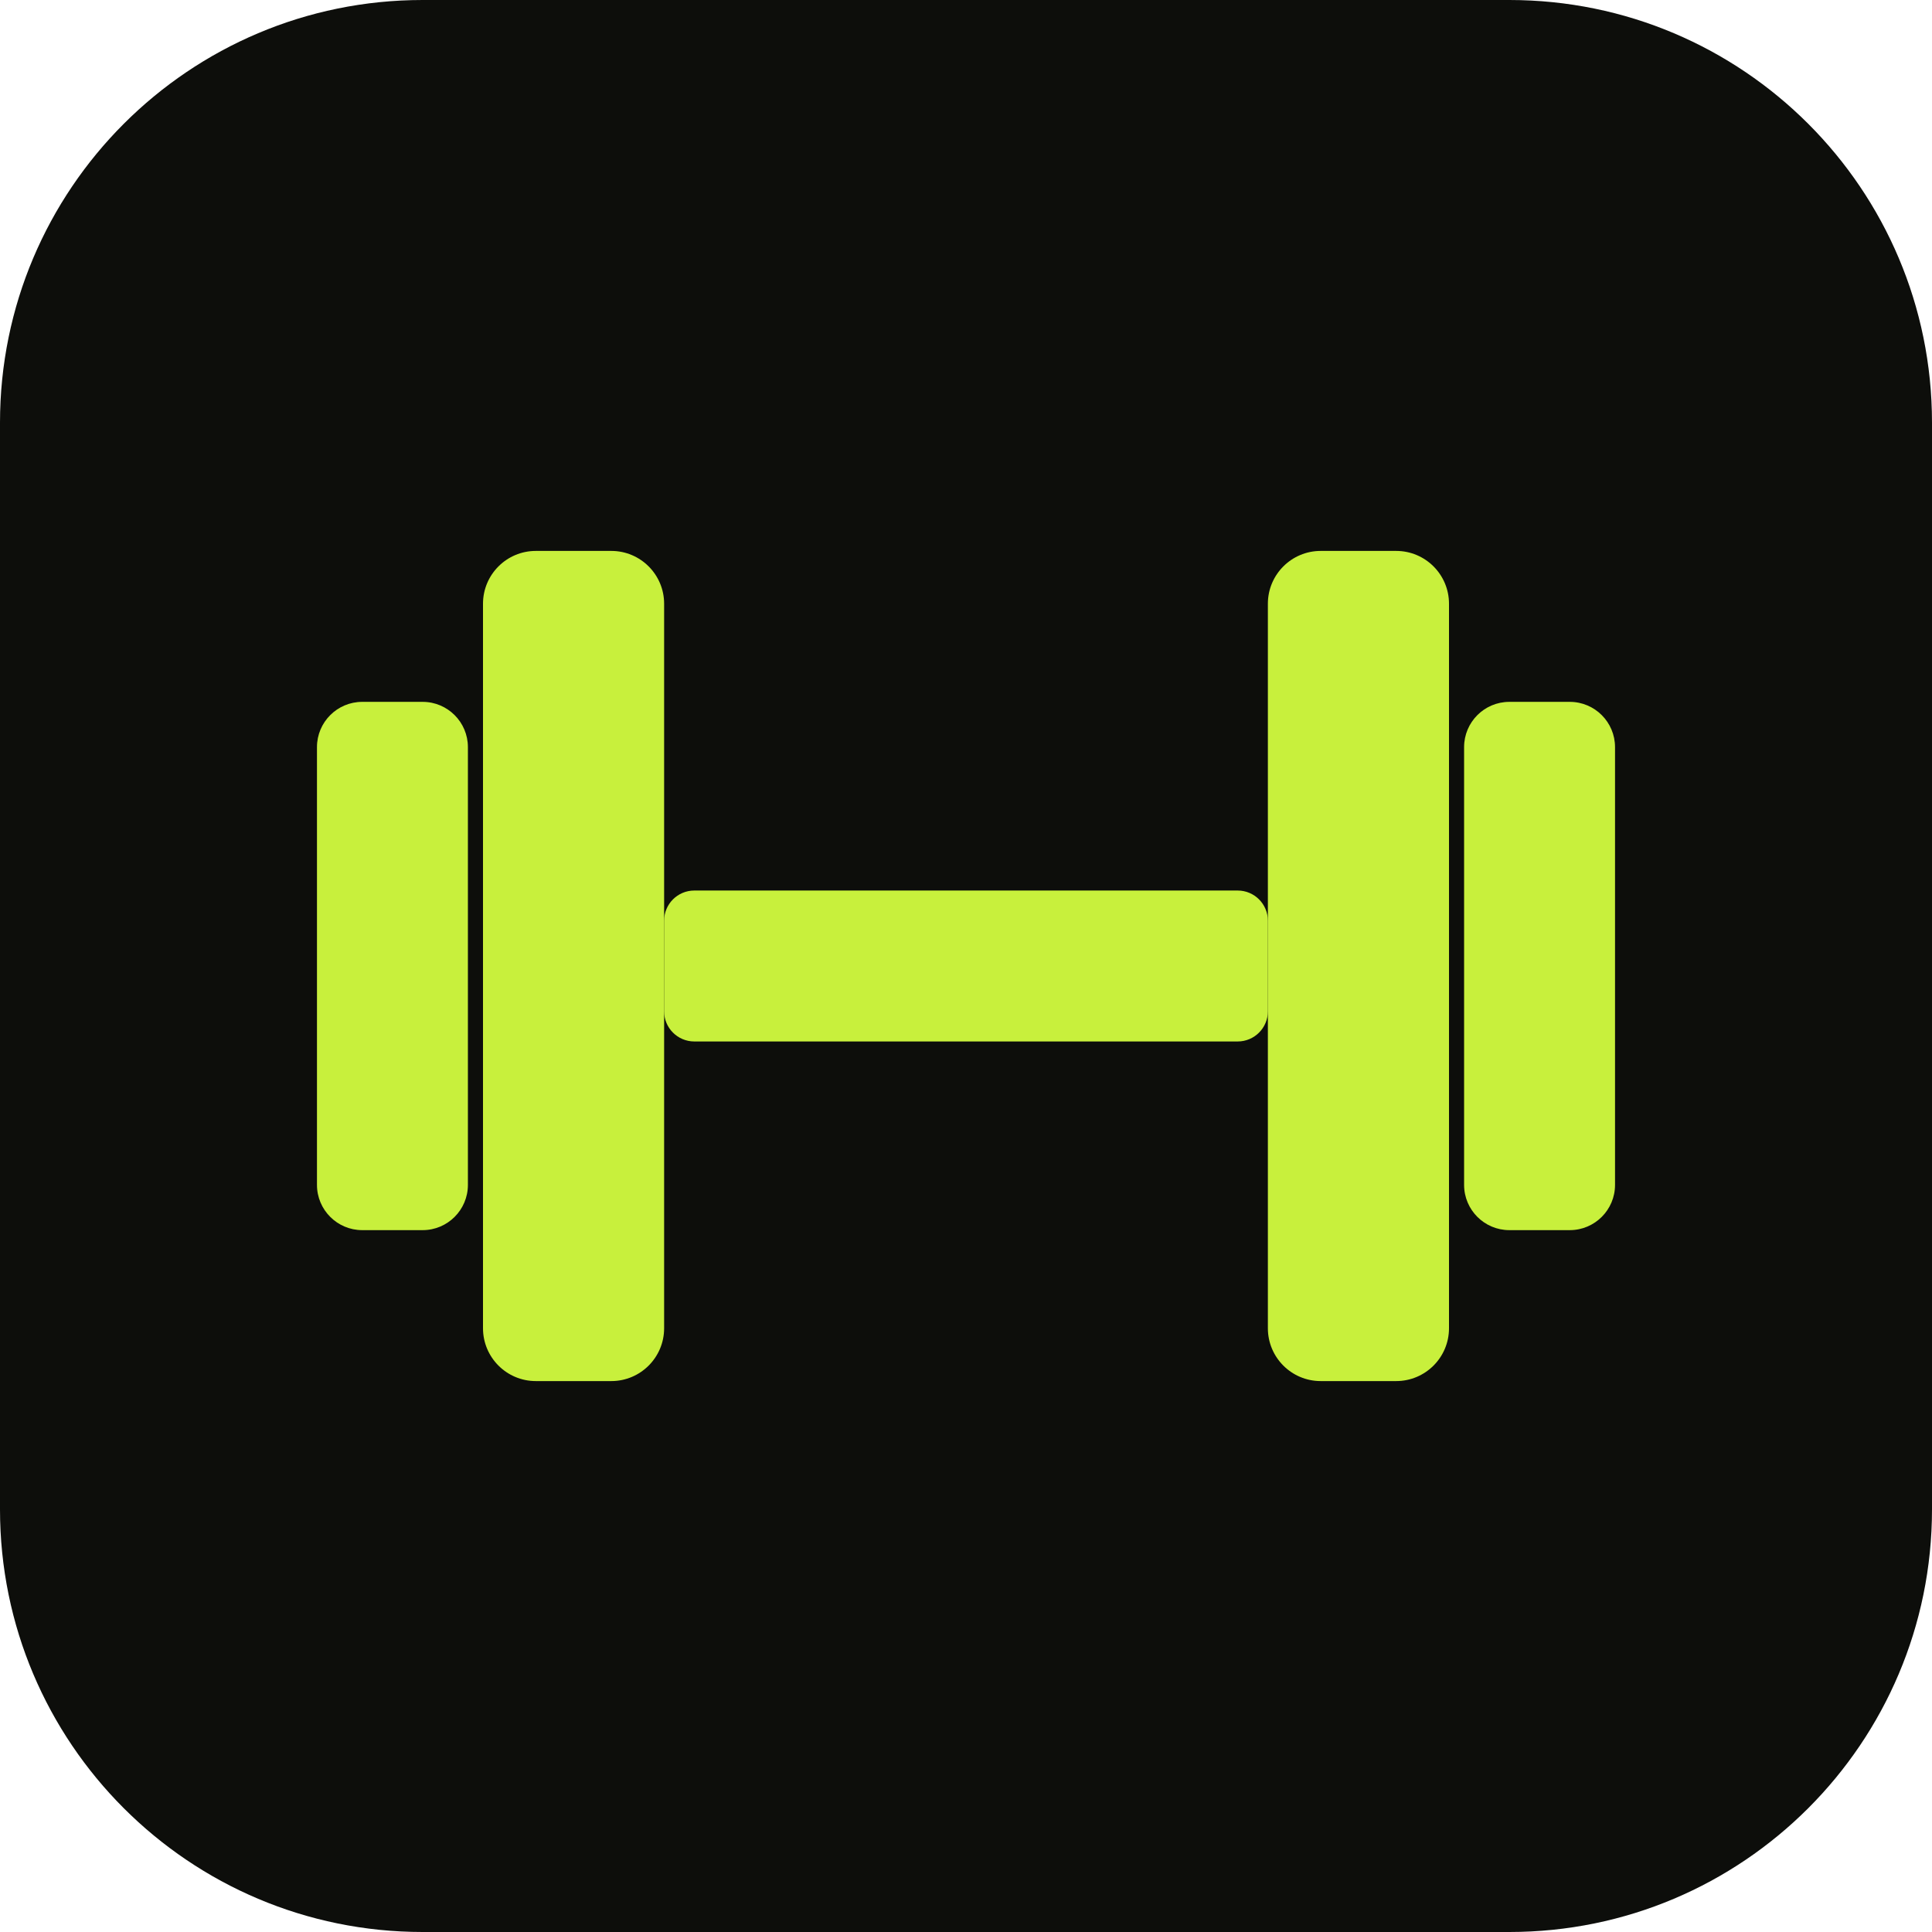
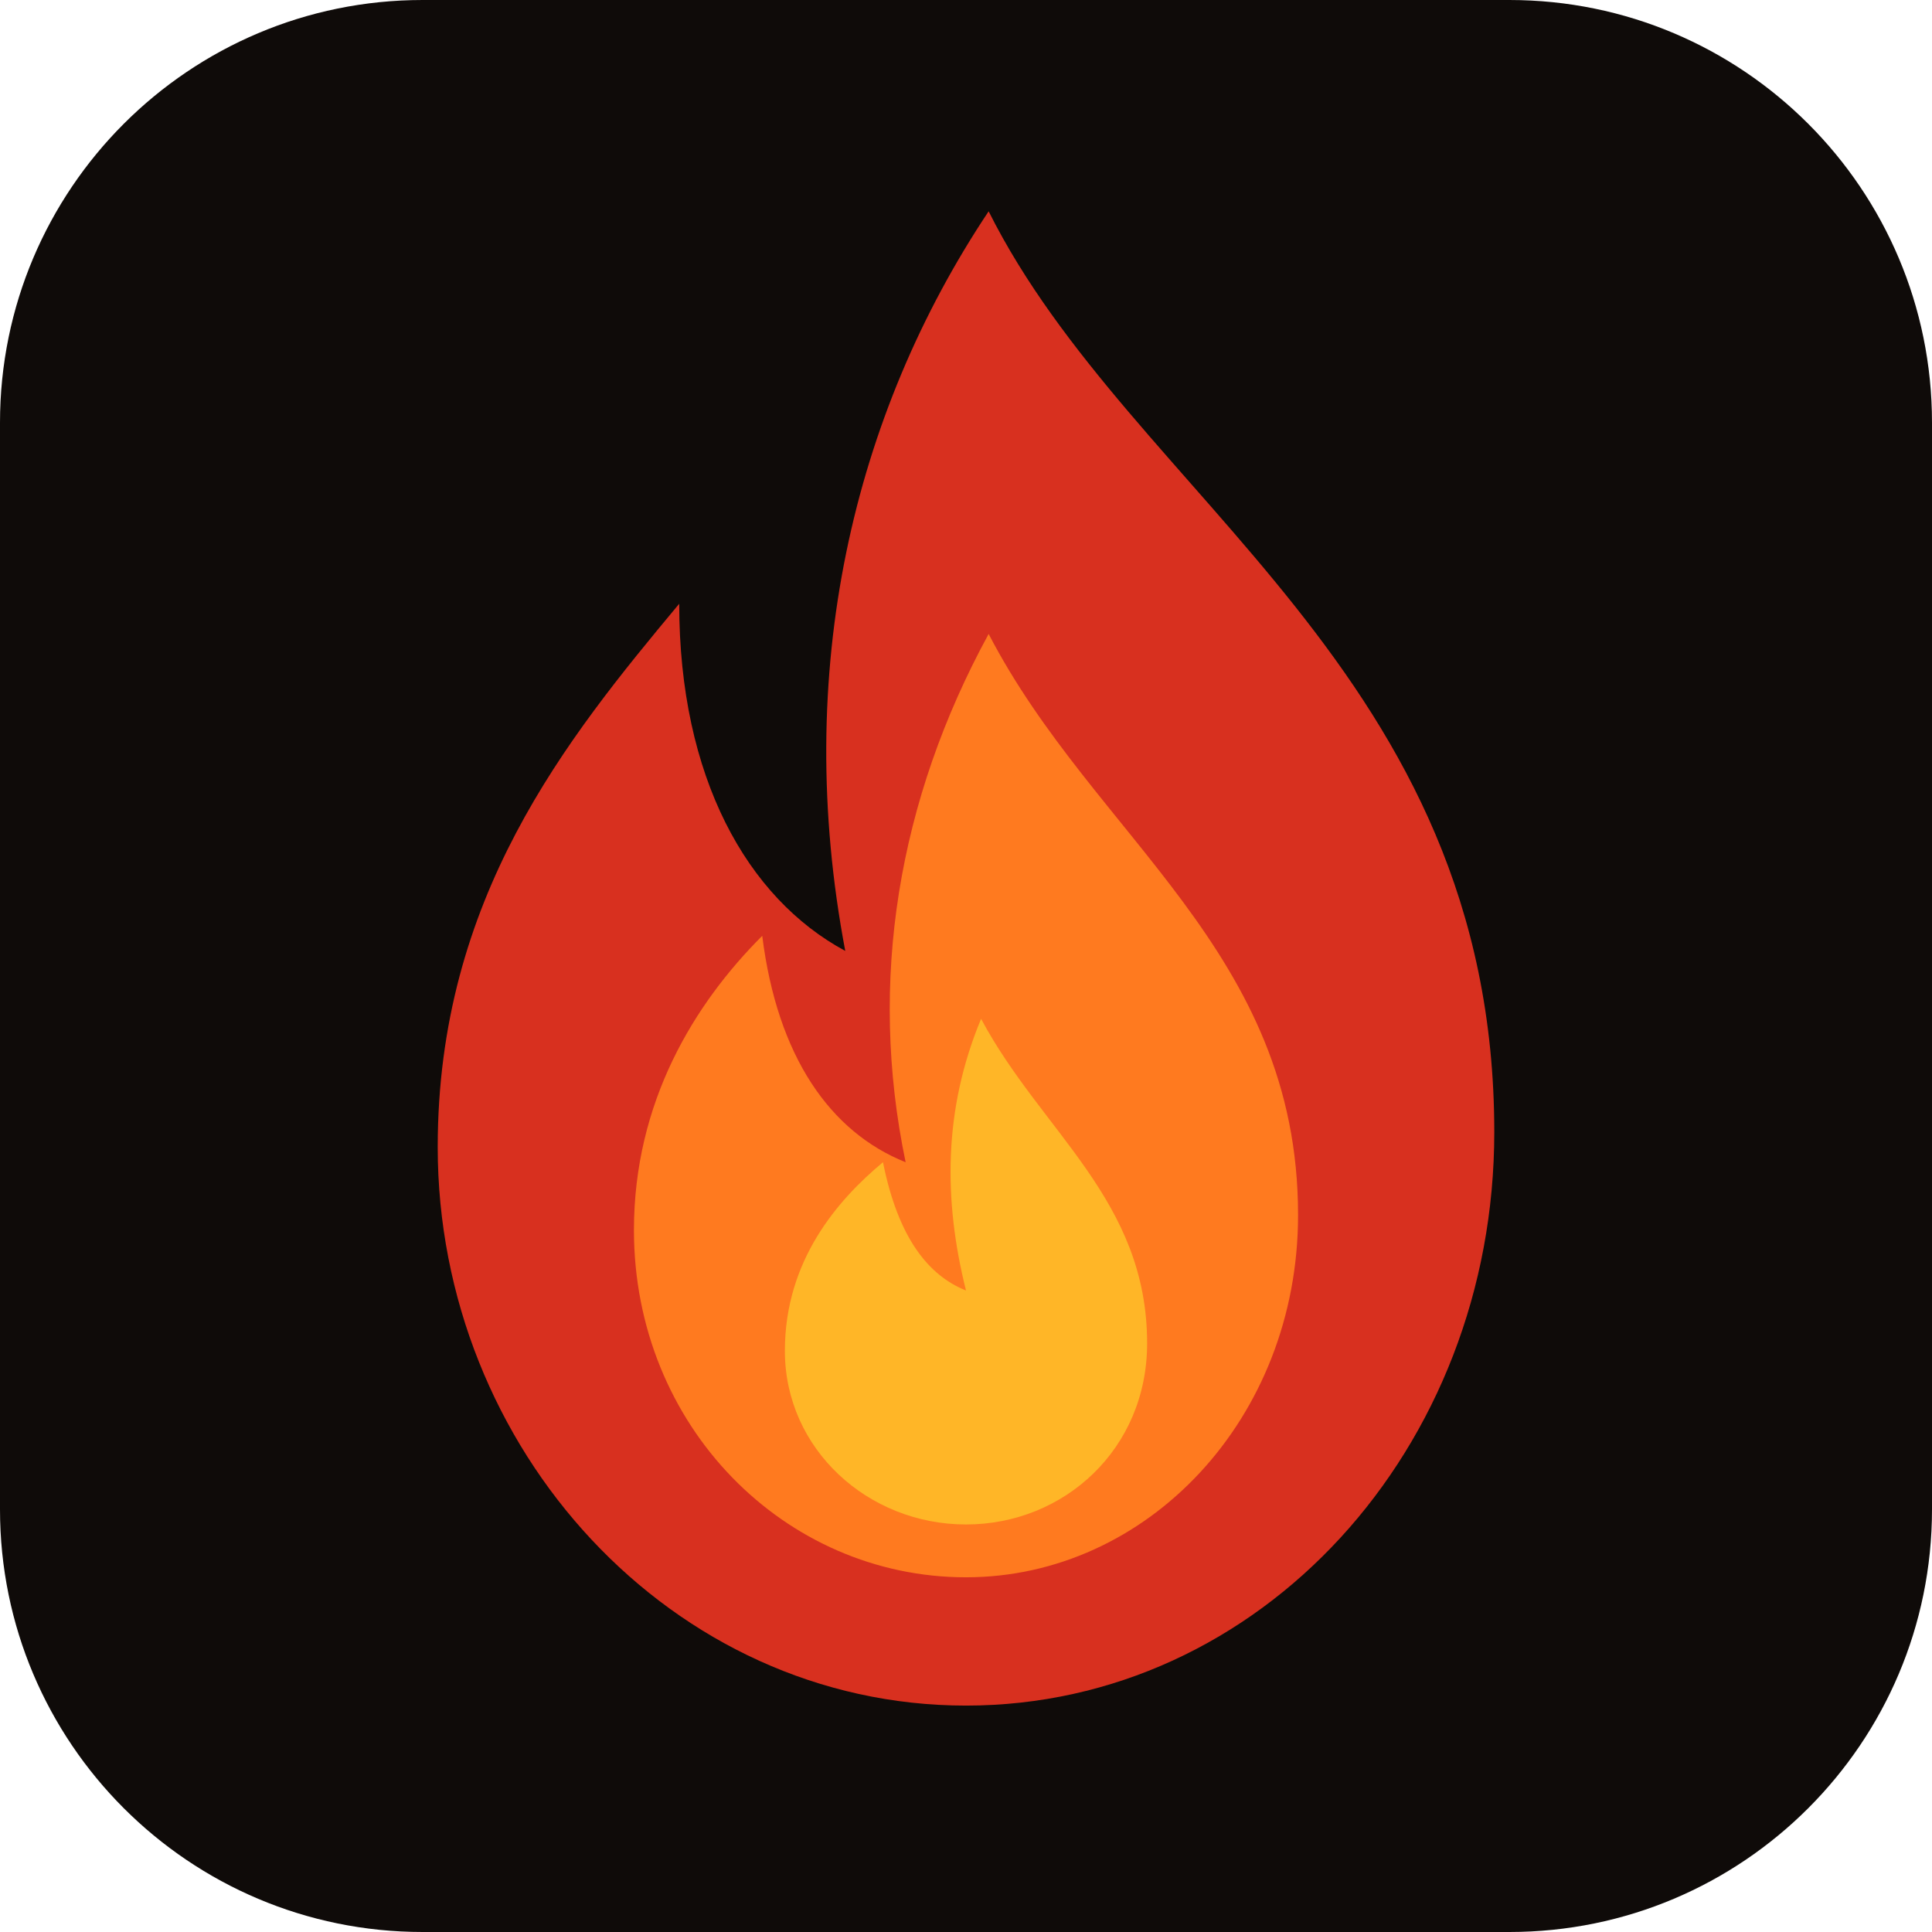
<svg xmlns="http://www.w3.org/2000/svg" viewBox="0 0 512 512">
-   <rect width="512" height="512" rx="112" fill="#0D0E0B" />
-   <g fill="#C8F03C">
-     <rect x="84" y="186" width="40" height="140" rx="12" />
-     <rect x="128" y="146" width="48" height="220" rx="14" />
-     <rect x="176" y="236" width="160" height="40" rx="8" />
-     <rect x="336" y="146" width="48" height="220" rx="14" />
-     <rect x="388" y="186" width="40" height="140" rx="12" />
-   </g>
+   <rect width="512" height="512" rx="112" fill="#0F0B09" />
+   <path fill="#D8301F" d="M262 56 C 300 132, 396 178, 396 300 C 396 384, 334 452, 256 452 C 178 452, 116 384, 116 304 C 116 238, 150 196, 180 160 C 180 206, 198 238, 224 252 C 210 178, 226 110, 262 56 Z" />
+   <path fill="#FF7A1F" d="M262 168 C 290 222, 344 252, 344 322 C 344 376, 304 418, 256 418 C 208 418, 168 378, 168 326 C 168 292, 184 266, 202 248 C 206 280, 220 300, 240 308 C 230 260, 238 212, 262 168 Z" />
+   <path fill="#FFB627" d="M260 270 C 276 300, 304 318, 304 356 C 304 384, 282 404, 256 404 C 230 404, 208 384, 208 358 C 208 334, 222 318, 234 308 C 238 328, 246 338, 256 342 C 250 318, 250 294, 260 270 Z" />
</svg>
